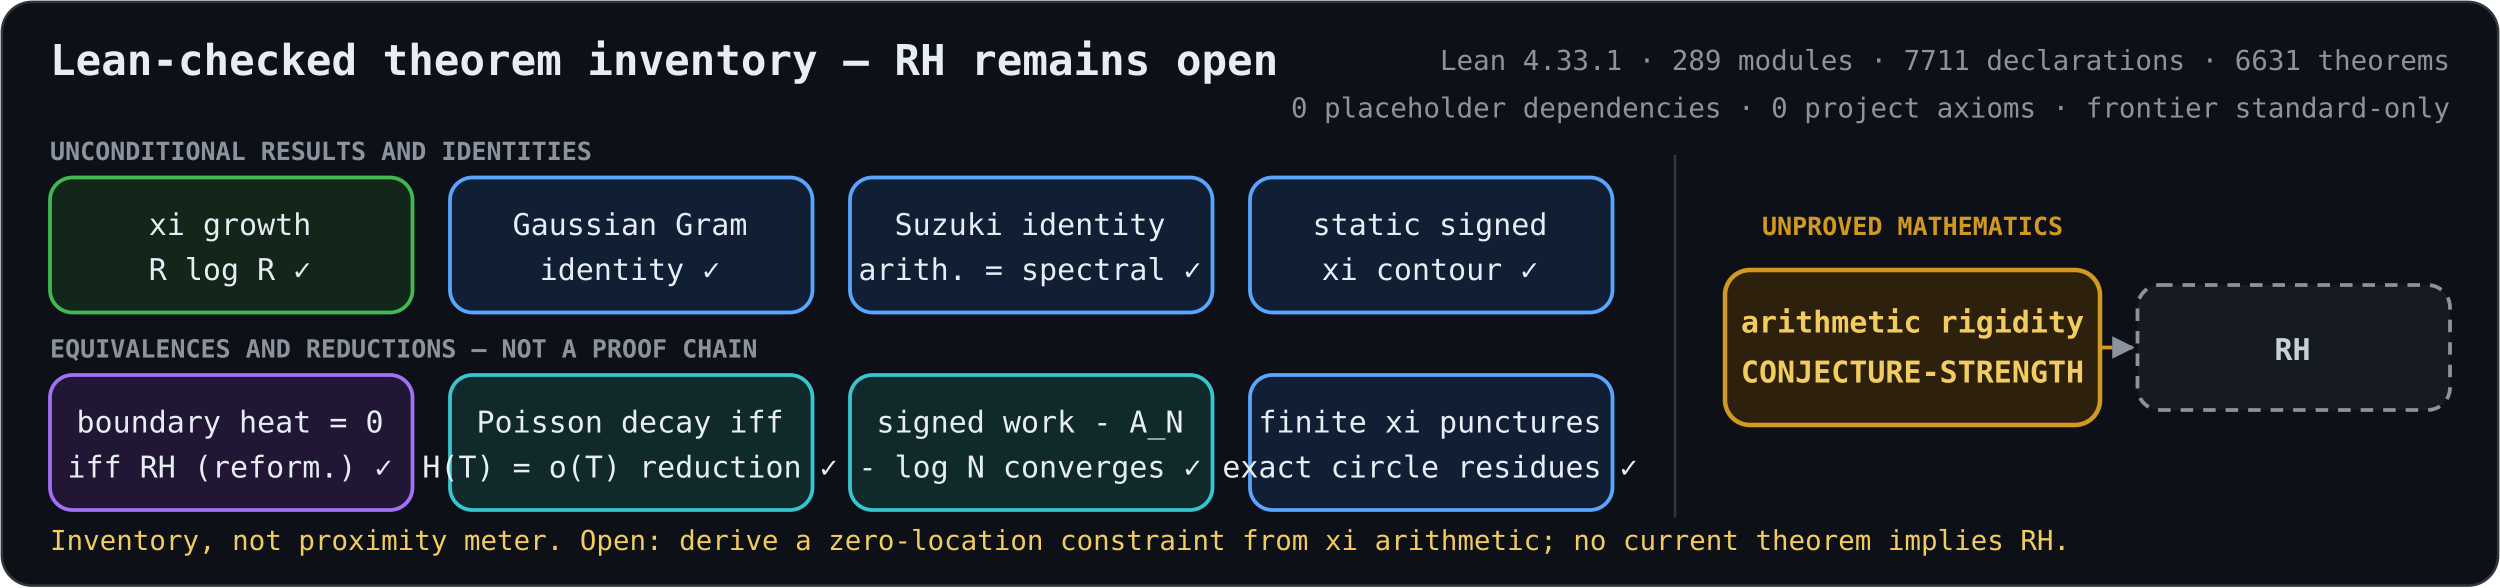
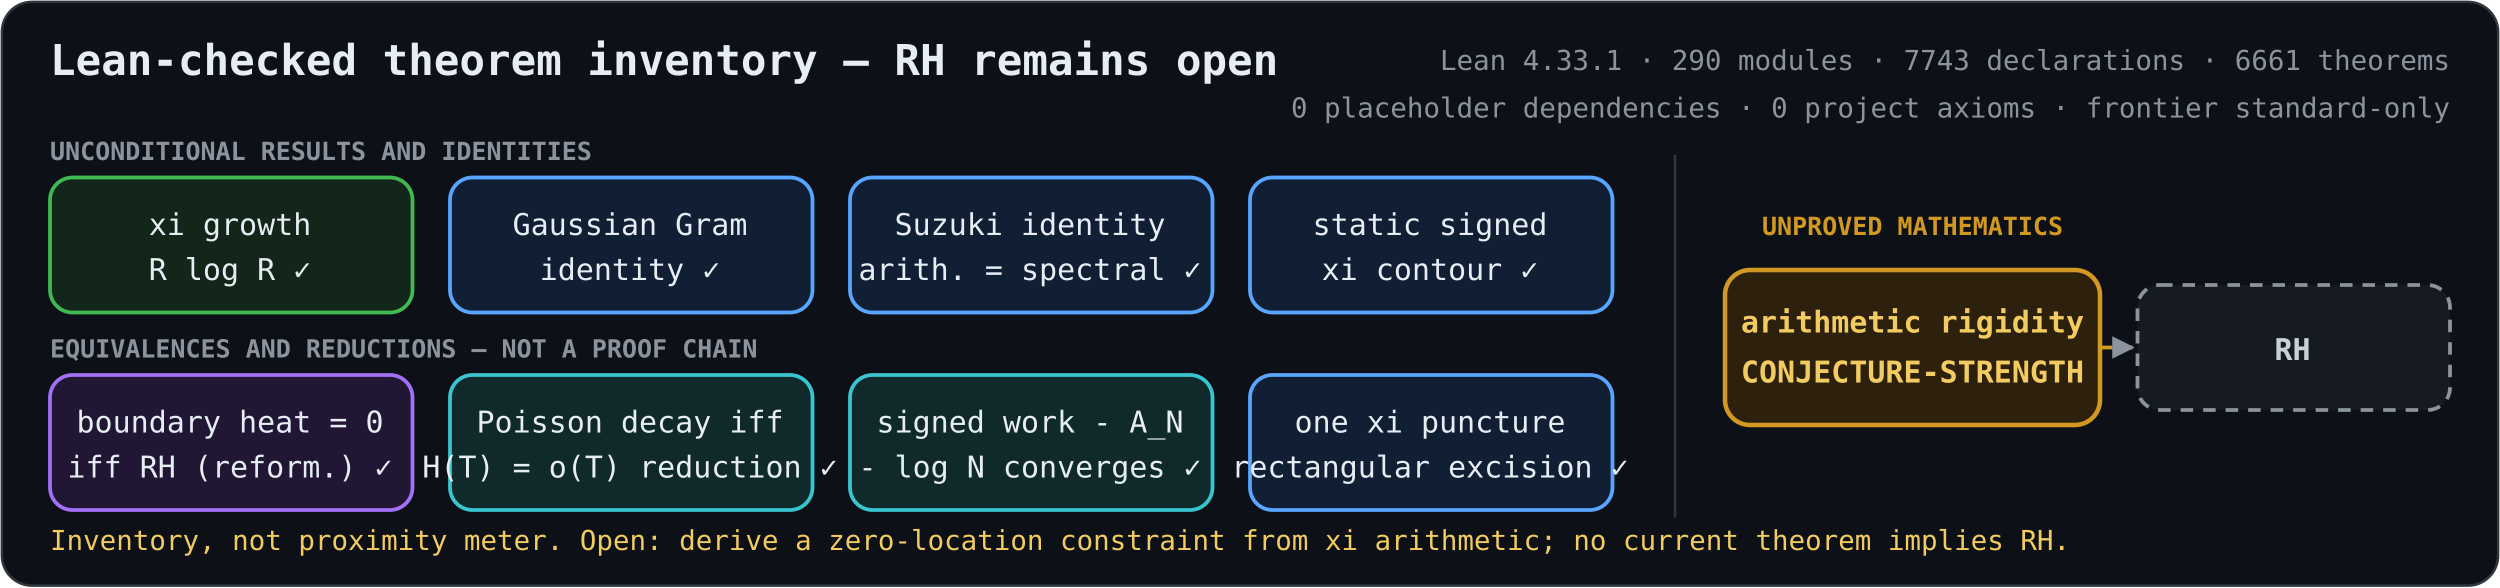
<svg xmlns="http://www.w3.org/2000/svg" role="img" aria-labelledby="title description" viewBox="0 0 1000 235">
  <defs>
    <marker id="arrow" viewBox="0 0 10 10" refX="9" refY="5" markerWidth="6" markerHeight="6" orient="auto-start-reverse">
      <path d="M 0 0 L 10 5 L 0 10 z" fill="#8b949e" />
    </marker>
    <style>
      .bg { fill: #0d1117; stroke: #30363d; }
      text { fill: #e6edf3; font-family: ui-monospace, SFMono-Regular, Menlo, Consolas, monospace; font-size: 12px; text-anchor: middle; }
      .heading { font-size: 17px; font-weight: 700; text-anchor: start; }
      .metrics { fill: #8b949e; font-size: 11px; text-anchor: end; }
      .proved rect { fill: #12261a; stroke: #3fb950; stroke-width: 1.5; }
      .proved.equivalence rect { fill: #211735; stroke: #a371f7; }
      .proved.bridge rect { fill: #111f35; stroke: #58a6ff; }
      .proved.reduction rect { fill: #102a2c; stroke: #39c5cf; }
      .open rect { fill: #2d210d; stroke: #d29922; stroke-width: 1.8; }
      .goal rect { fill: #161b22; stroke: #8b949e; stroke-width: 1.5; stroke-dasharray: 5 4; }
      .open text { fill: #f2cc60; font-weight: 700; }
      .goal text { fill: #c9d1d9; font-weight: 700; }
      .open-edge { fill: none; stroke: #d29922; stroke-width: 1.5; stroke-dasharray: 5 4; marker-end: url(#arrow); }
      .section { fill: #8b949e; font-size: 10px; font-weight: 700; text-anchor: start; }
      .gap-label { fill: #d29922; font-size: 10px; font-weight: 700; }
      .frontier { fill: #f2cc60; font-size: 11px; text-anchor: start; }
    </style>
  </defs>
  <rect class="bg" x="0.75" y="0.75" width="998.5" height="233.5" rx="12" />
  <text class="heading" x="20" y="30">Lean-checked theorem inventory — RH remains open</text>
-   <text class="metrics" x="980" y="28">Lean 4.33.1 · 289 modules · 7711 declarations · 6631 theorems</text>
+   <text class="metrics" x="980" y="28">Lean 4.33.1 · 290 modules · 7743 declarations · 6661 theorems</text>
  <text class="metrics" x="980" y="47">0 placeholder dependencies · 0 project axioms · frontier standard-only</text>
  <text class="section" x="20" y="64">UNCONDITIONAL RESULTS AND IDENTITIES</text>
  <text class="section" x="20" y="143">EQUIVALENCES AND REDUCTIONS — NOT A PROOF CHAIN</text>
  <line x1="670" y1="62" x2="670" y2="207" stroke="#30363d" />
  <text class="gap-label" x="765" y="94">UNPROVED MATHEMATICS</text>
  <path class="open-edge" d="M840 139 H853" />
  <g class="proved unconditional">
    <rect x="20" y="71" width="145" height="54" rx="9" />
    <text x="92" y="94">xi growth</text>
    <text x="92" y="112">R log R  ✓</text>
  </g>
  <g class="proved bridge">
    <rect x="180" y="71" width="145" height="54" rx="9" />
    <text x="252" y="94">Gaussian Gram</text>
    <text x="252" y="112">identity  ✓</text>
  </g>
  <g class="proved bridge">
    <rect x="340" y="71" width="145" height="54" rx="9" />
    <text x="412" y="94">Suzuki identity</text>
    <text x="412" y="112">arith. = spectral  ✓</text>
  </g>
  <g class="proved bridge">
    <rect x="500" y="71" width="145" height="54" rx="9" />
    <text x="572" y="94">static signed</text>
    <text x="572" y="112">xi contour  ✓</text>
  </g>
  <g class="proved equivalence">
    <rect x="20" y="150" width="145" height="54" rx="9" />
    <text x="92" y="173">boundary heat = 0</text>
    <text x="92" y="191">iff RH (reform.)  ✓</text>
  </g>
  <g class="proved reduction">
    <rect x="180" y="150" width="145" height="54" rx="9" />
    <text x="252" y="173">Poisson decay iff</text>
    <text x="252" y="191">H(T) = o(T) reduction  ✓</text>
  </g>
  <g class="proved reduction">
    <rect x="340" y="150" width="145" height="54" rx="9" />
    <text x="412" y="173">signed work - A_N</text>
    <text x="412" y="191">- log N converges  ✓</text>
  </g>
  <g class="proved bridge">
    <rect x="500" y="150" width="145" height="54" rx="9" />
-     <text x="572" y="173">finite xi punctures</text>
-     <text x="572" y="191">exact circle residues  ✓</text>
+     <text x="572" y="173">one xi puncture</text>
+     <text x="572" y="191">rectangular excision  ✓</text>
  </g>
  <g class="open">
    <rect x="690" y="108" width="150" height="62" rx="10" />
    <text x="765" y="133">arithmetic rigidity</text>
    <text x="765" y="153">CONJECTURE-STRENGTH</text>
  </g>
  <g class="goal">
    <rect x="855" y="114" width="125" height="50" rx="9" />
    <text x="917" y="144">RH</text>
  </g>
  <text class="frontier" x="20" y="220">Inventory, not proximity meter. Open: derive a zero-location constraint from xi arithmetic; no current theorem implies RH.</text>
</svg>
